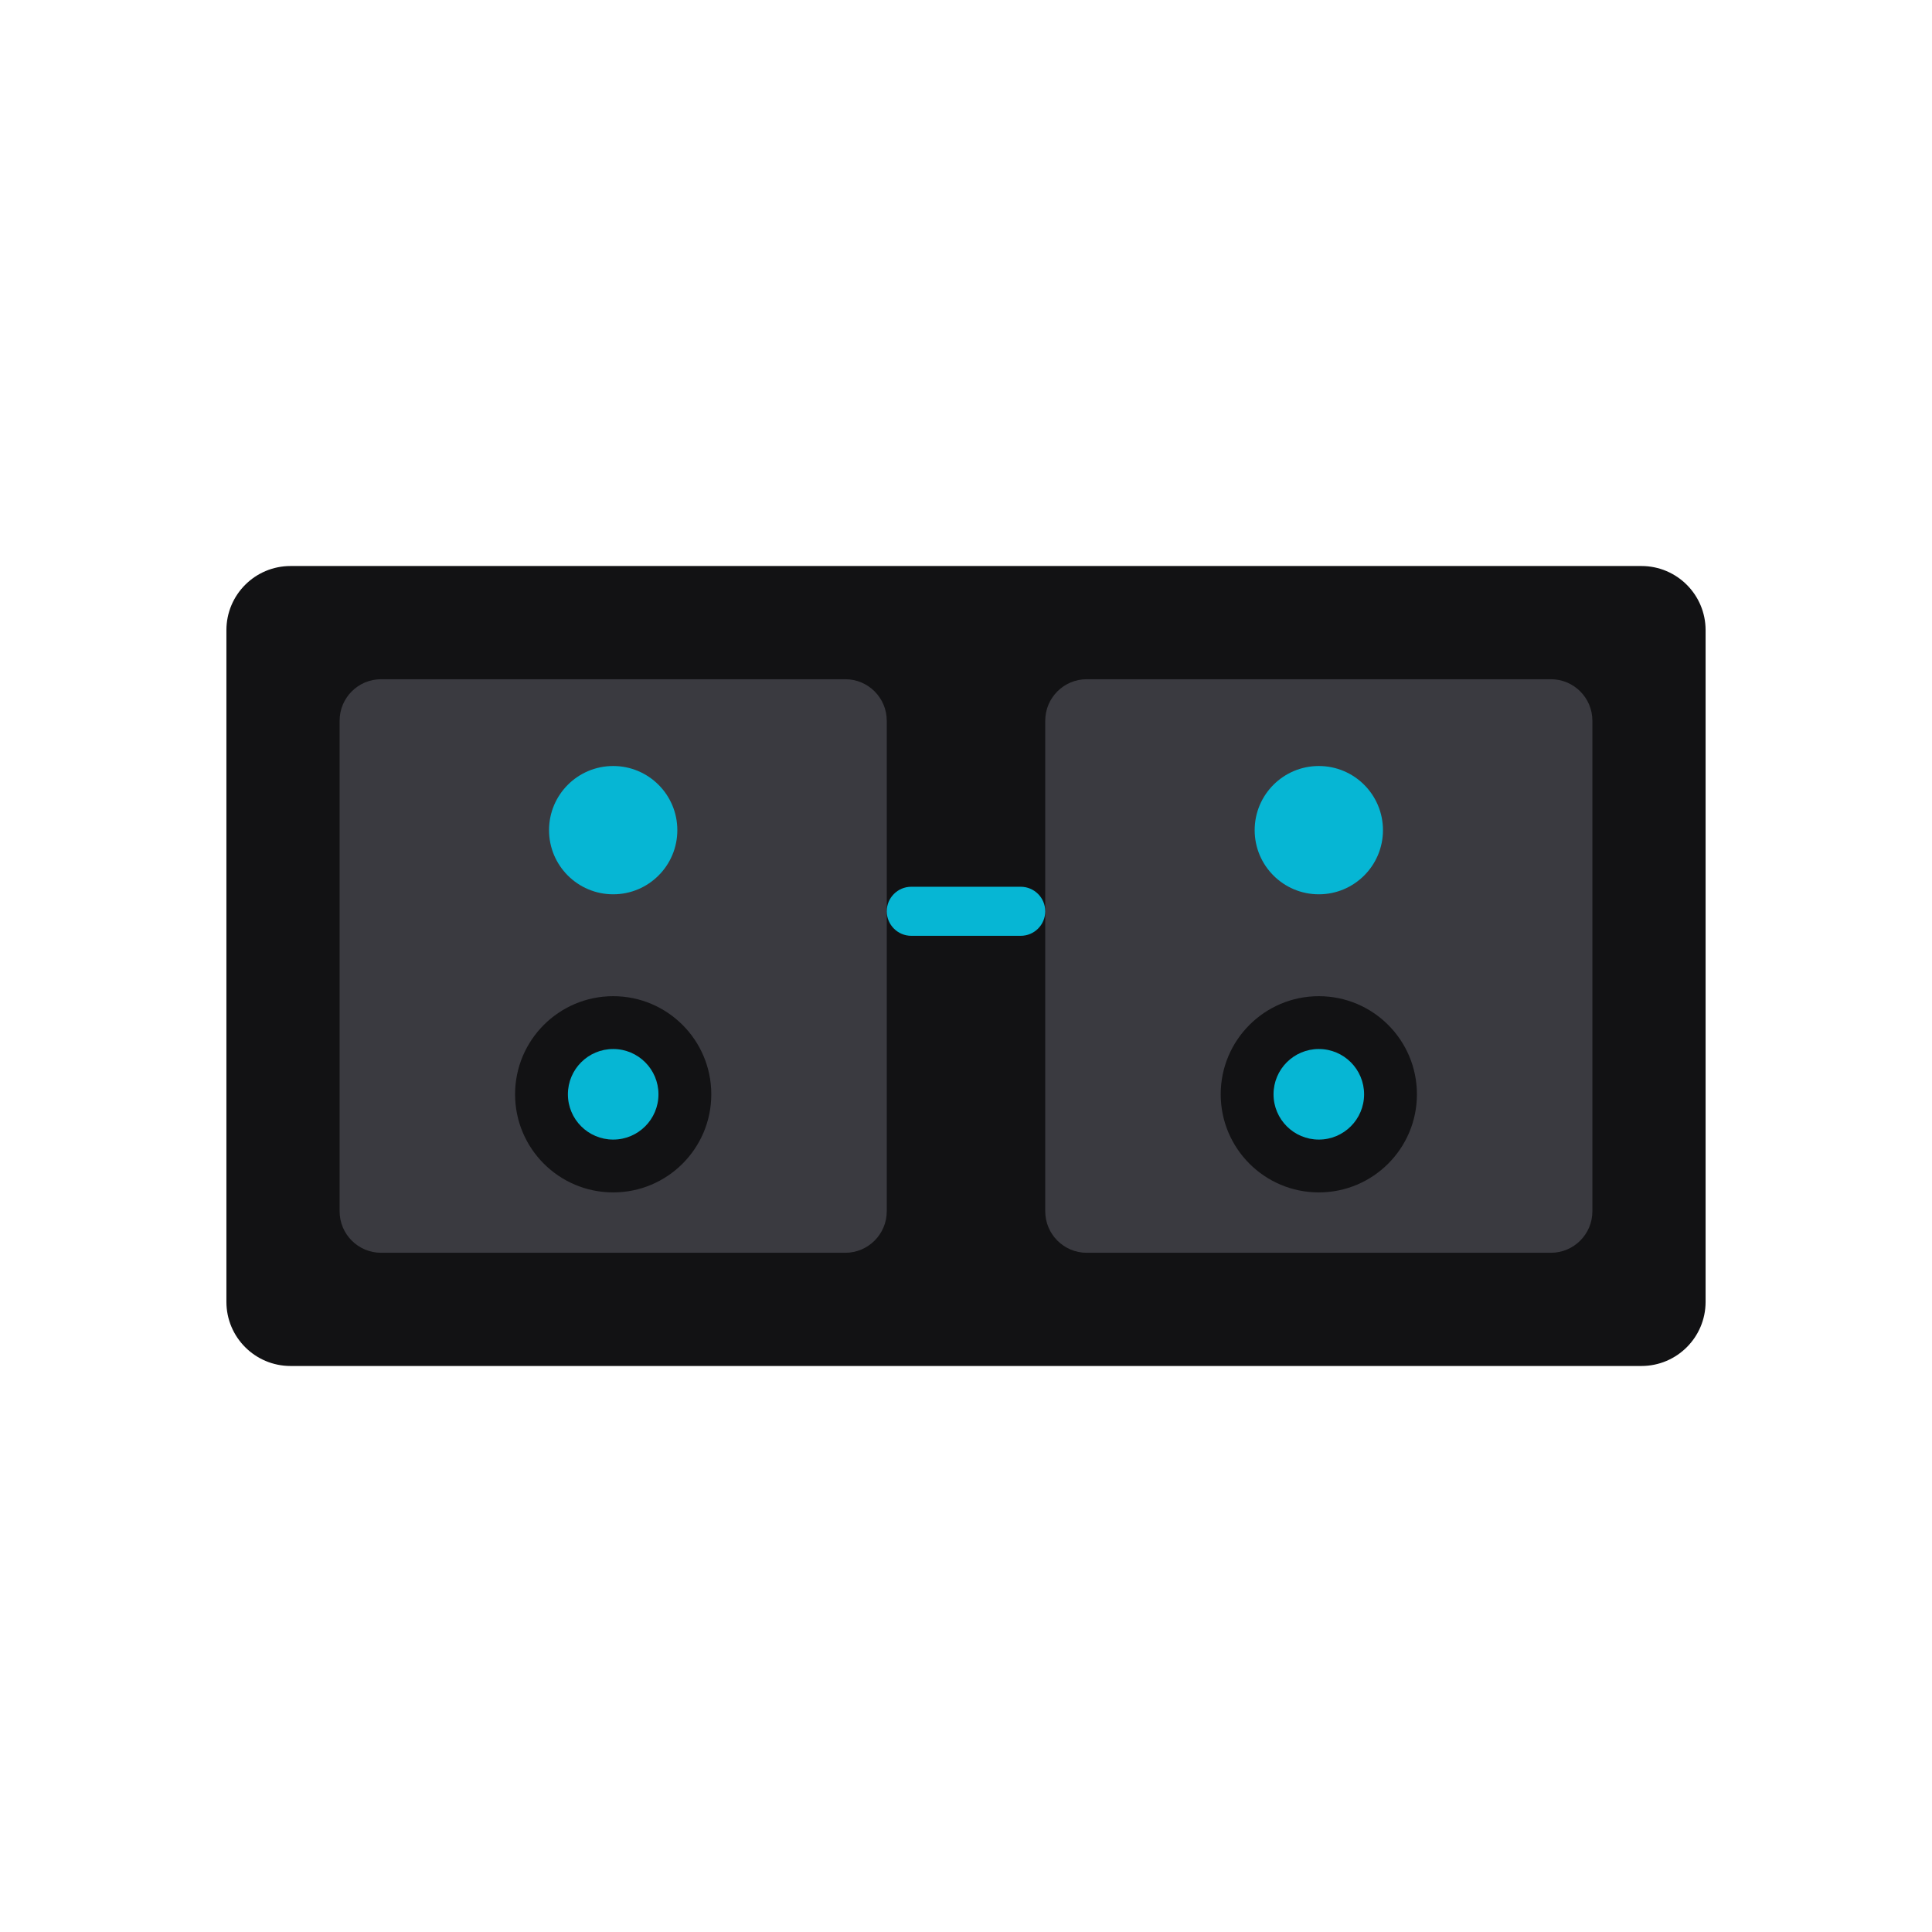
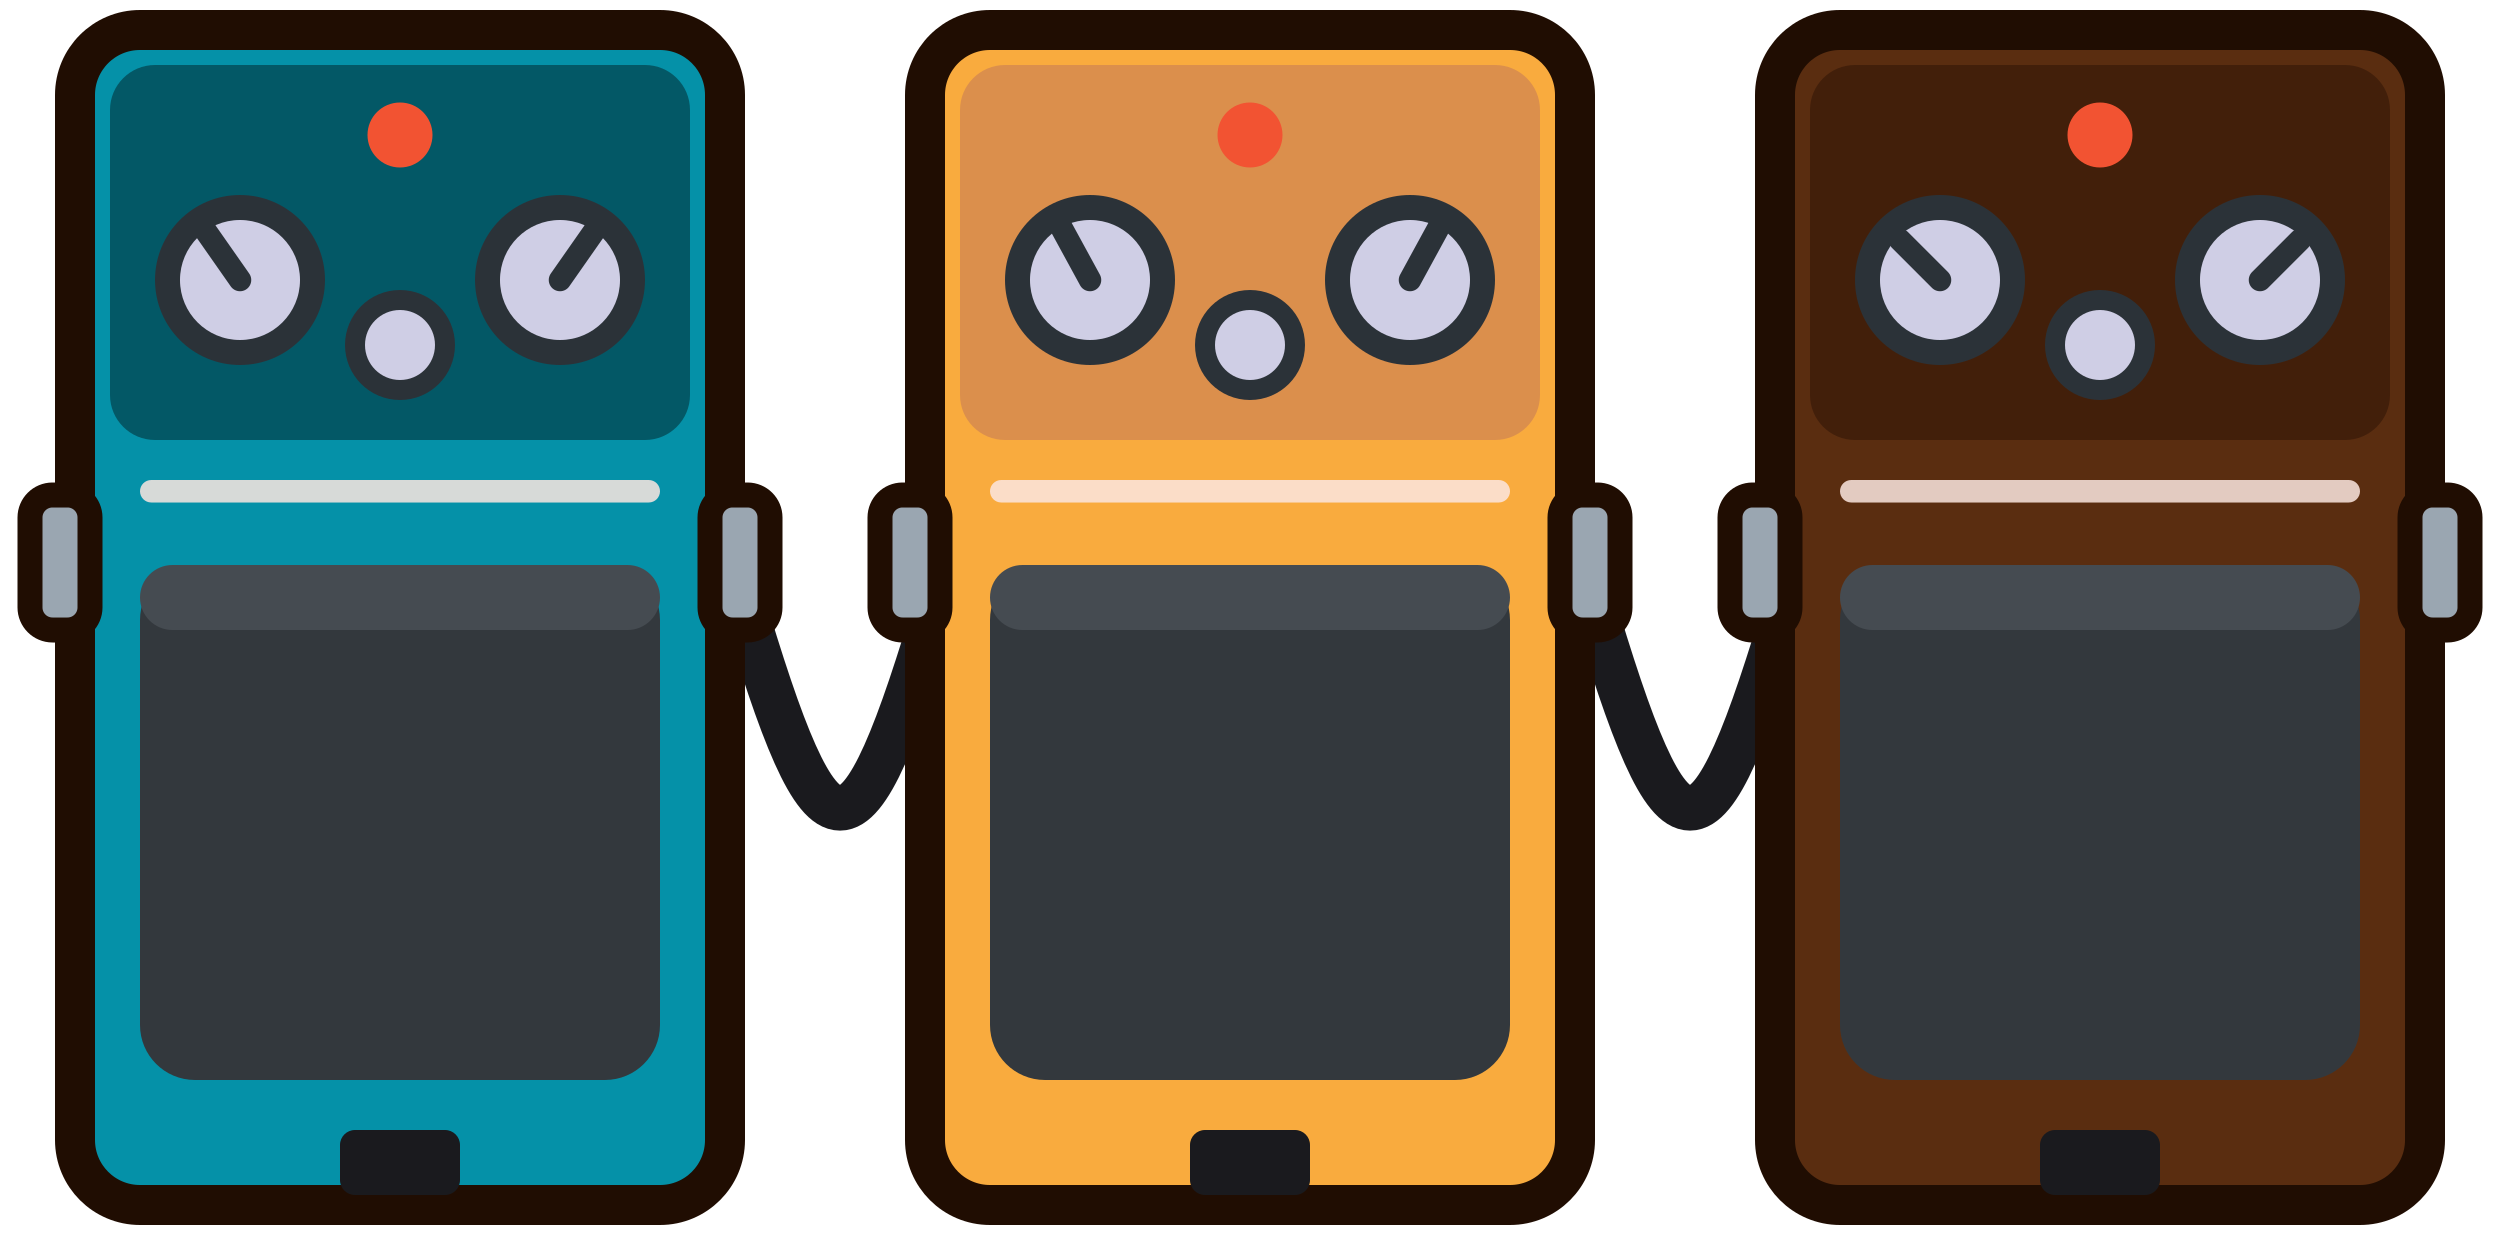
- <svg xmlns="http://www.w3.org/2000/svg" width="1024" height="1024" viewBox="0 0 1024 1024">
-   <rect x="120" y="300" width="784" height="424" rx="34" fill="#121214" />
-   <rect x="180" y="360" width="290" height="304" rx="22" fill="#3a3a40" />
-   <rect x="554" y="360" width="290" height="304" rx="22" fill="#3a3a40" />
-   <circle cx="325" cy="440" r="34" fill="#06B6D4" />
-   <circle cx="699" cy="440" r="34" fill="#06B6D4" />
-   <circle cx="325" cy="580" r="52" fill="#121214" />
-   <circle cx="699" cy="580" r="52" fill="#121214" />
-   <circle cx="325" cy="580" r="24" fill="#06B6D4" />
-   <circle cx="699" cy="580" r="24" fill="#06B6D4" />
-   <rect x="470" y="470" width="84" height="26" rx="13" fill="#06B6D4" />
+ <svg xmlns="http://www.w3.org/2000/svg" width="1000" height="500" viewBox="0 0 1000 500">
+   <style>
+     .corpo  { stroke: #200d02; stroke-width: 16; stroke-linejoin: round; }
+     .led    { fill: #f25332; }
+     .anel   { fill: #2b3238; }
+     .cromo  { fill: #cfcee5; }
+     .risco  { stroke: #2b3238; stroke-width: 9; stroke-linecap: round; }
+     .linha  { fill: #fce6e1; opacity: .85; }
+     .chapa  { fill: #33383d; }
+     .lombo  { fill: #454b51; }
+     .tampa  { fill: #1a1a1e; }
+     .lug    { fill: #9aa6b1; stroke: #200d02; stroke-width: 10; }
+   </style>
+   <g fill="none" stroke="#1a1a1e" stroke-width="18" stroke-linecap="round">
+     <path d="M296 237 C 330 352, 342 352, 376 237" />
+     <path d="M636 237 C 670 352, 682 352, 716 237" />
+   </g>
+   <g transform="translate(30 12)">
+     <rect class="corpo" x="0" y="0" width="260" height="470" rx="26" fill="#0591a8" />
+     <rect x="14" y="14" width="232" height="150" rx="18" fill="#035866" />
+     <circle class="led" cx="130" cy="42" r="13" />
+     <circle class="anel" cx="66" cy="100" r="34" />
+     <circle class="cromo" cx="66" cy="100" r="24" />
+     <path class="risco" d="M66 100 L52 80" />
+     <circle class="anel" cx="194" cy="100" r="34" />
+     <circle class="cromo" cx="194" cy="100" r="24" />
+     <path class="risco" d="M194 100 L208 80" />
+     <circle class="anel" cx="130" cy="126" r="22" />
+     <circle class="cromo" cx="130" cy="126" r="14" />
+     <rect class="linha" x="26" y="180" width="208" height="9" rx="4.5" />
+     <rect class="chapa" x="26" y="214" width="208" height="206" rx="22" />
+     <rect class="lombo" x="26" y="214" width="208" height="26" rx="13" />
+     <rect class="tampa" x="106" y="440" width="48" height="26" rx="6" />
+     <rect class="lug" x="-18" y="186" width="24" height="54" rx="9" />
+     <rect class="lug" x="254" y="186" width="24" height="54" rx="9" />
+   </g>
+   <g transform="translate(370 12)">
+     <rect class="corpo" x="0" y="0" width="260" height="470" rx="26" fill="#f9ab3e" />
+     <rect x="14" y="14" width="232" height="150" rx="18" fill="#db8f4c" />
+     <circle class="led" cx="130" cy="42" r="13" />
+     <circle class="anel" cx="66" cy="100" r="34" />
+     <circle class="cromo" cx="66" cy="100" r="24" />
+     <path class="risco" d="M66 100 L54 78" />
+     <circle class="anel" cx="194" cy="100" r="34" />
+     <circle class="cromo" cx="194" cy="100" r="24" />
+     <path class="risco" d="M194 100 L206 78" />
+     <circle class="anel" cx="130" cy="126" r="22" />
+     <circle class="cromo" cx="130" cy="126" r="14" />
+     <rect class="linha" x="26" y="180" width="208" height="9" rx="4.5" />
+     <rect class="chapa" x="26" y="214" width="208" height="206" rx="22" />
+     <rect class="lombo" x="26" y="214" width="208" height="26" rx="13" />
+     <rect class="tampa" x="106" y="440" width="48" height="26" rx="6" />
+     <rect class="lug" x="-18" y="186" width="24" height="54" rx="9" />
+     <rect class="lug" x="254" y="186" width="24" height="54" rx="9" />
+   </g>
+   <g transform="translate(710 12)">
+     <rect class="corpo" x="0" y="0" width="260" height="470" rx="26" fill="#5a2d10" />
+     <rect x="14" y="14" width="232" height="150" rx="18" fill="#421f0a" />
+     <circle class="led" cx="130" cy="42" r="13" />
+     <circle class="anel" cx="66" cy="100" r="34" />
+     <circle class="cromo" cx="66" cy="100" r="24" />
+     <path class="risco" d="M66 100 L50 84" />
+     <circle class="anel" cx="194" cy="100" r="34" />
+     <circle class="cromo" cx="194" cy="100" r="24" />
+     <path class="risco" d="M194 100 L210 84" />
+     <circle class="anel" cx="130" cy="126" r="22" />
+     <circle class="cromo" cx="130" cy="126" r="14" />
+     <rect class="linha" x="26" y="180" width="208" height="9" rx="4.5" />
+     <rect class="chapa" x="26" y="214" width="208" height="206" rx="22" />
+     <rect class="lombo" x="26" y="214" width="208" height="26" rx="13" />
+     <rect class="tampa" x="106" y="440" width="48" height="26" rx="6" />
+     <rect class="lug" x="-18" y="186" width="24" height="54" rx="9" />
+     <rect class="lug" x="254" y="186" width="24" height="54" rx="9" />
+   </g>
</svg>
